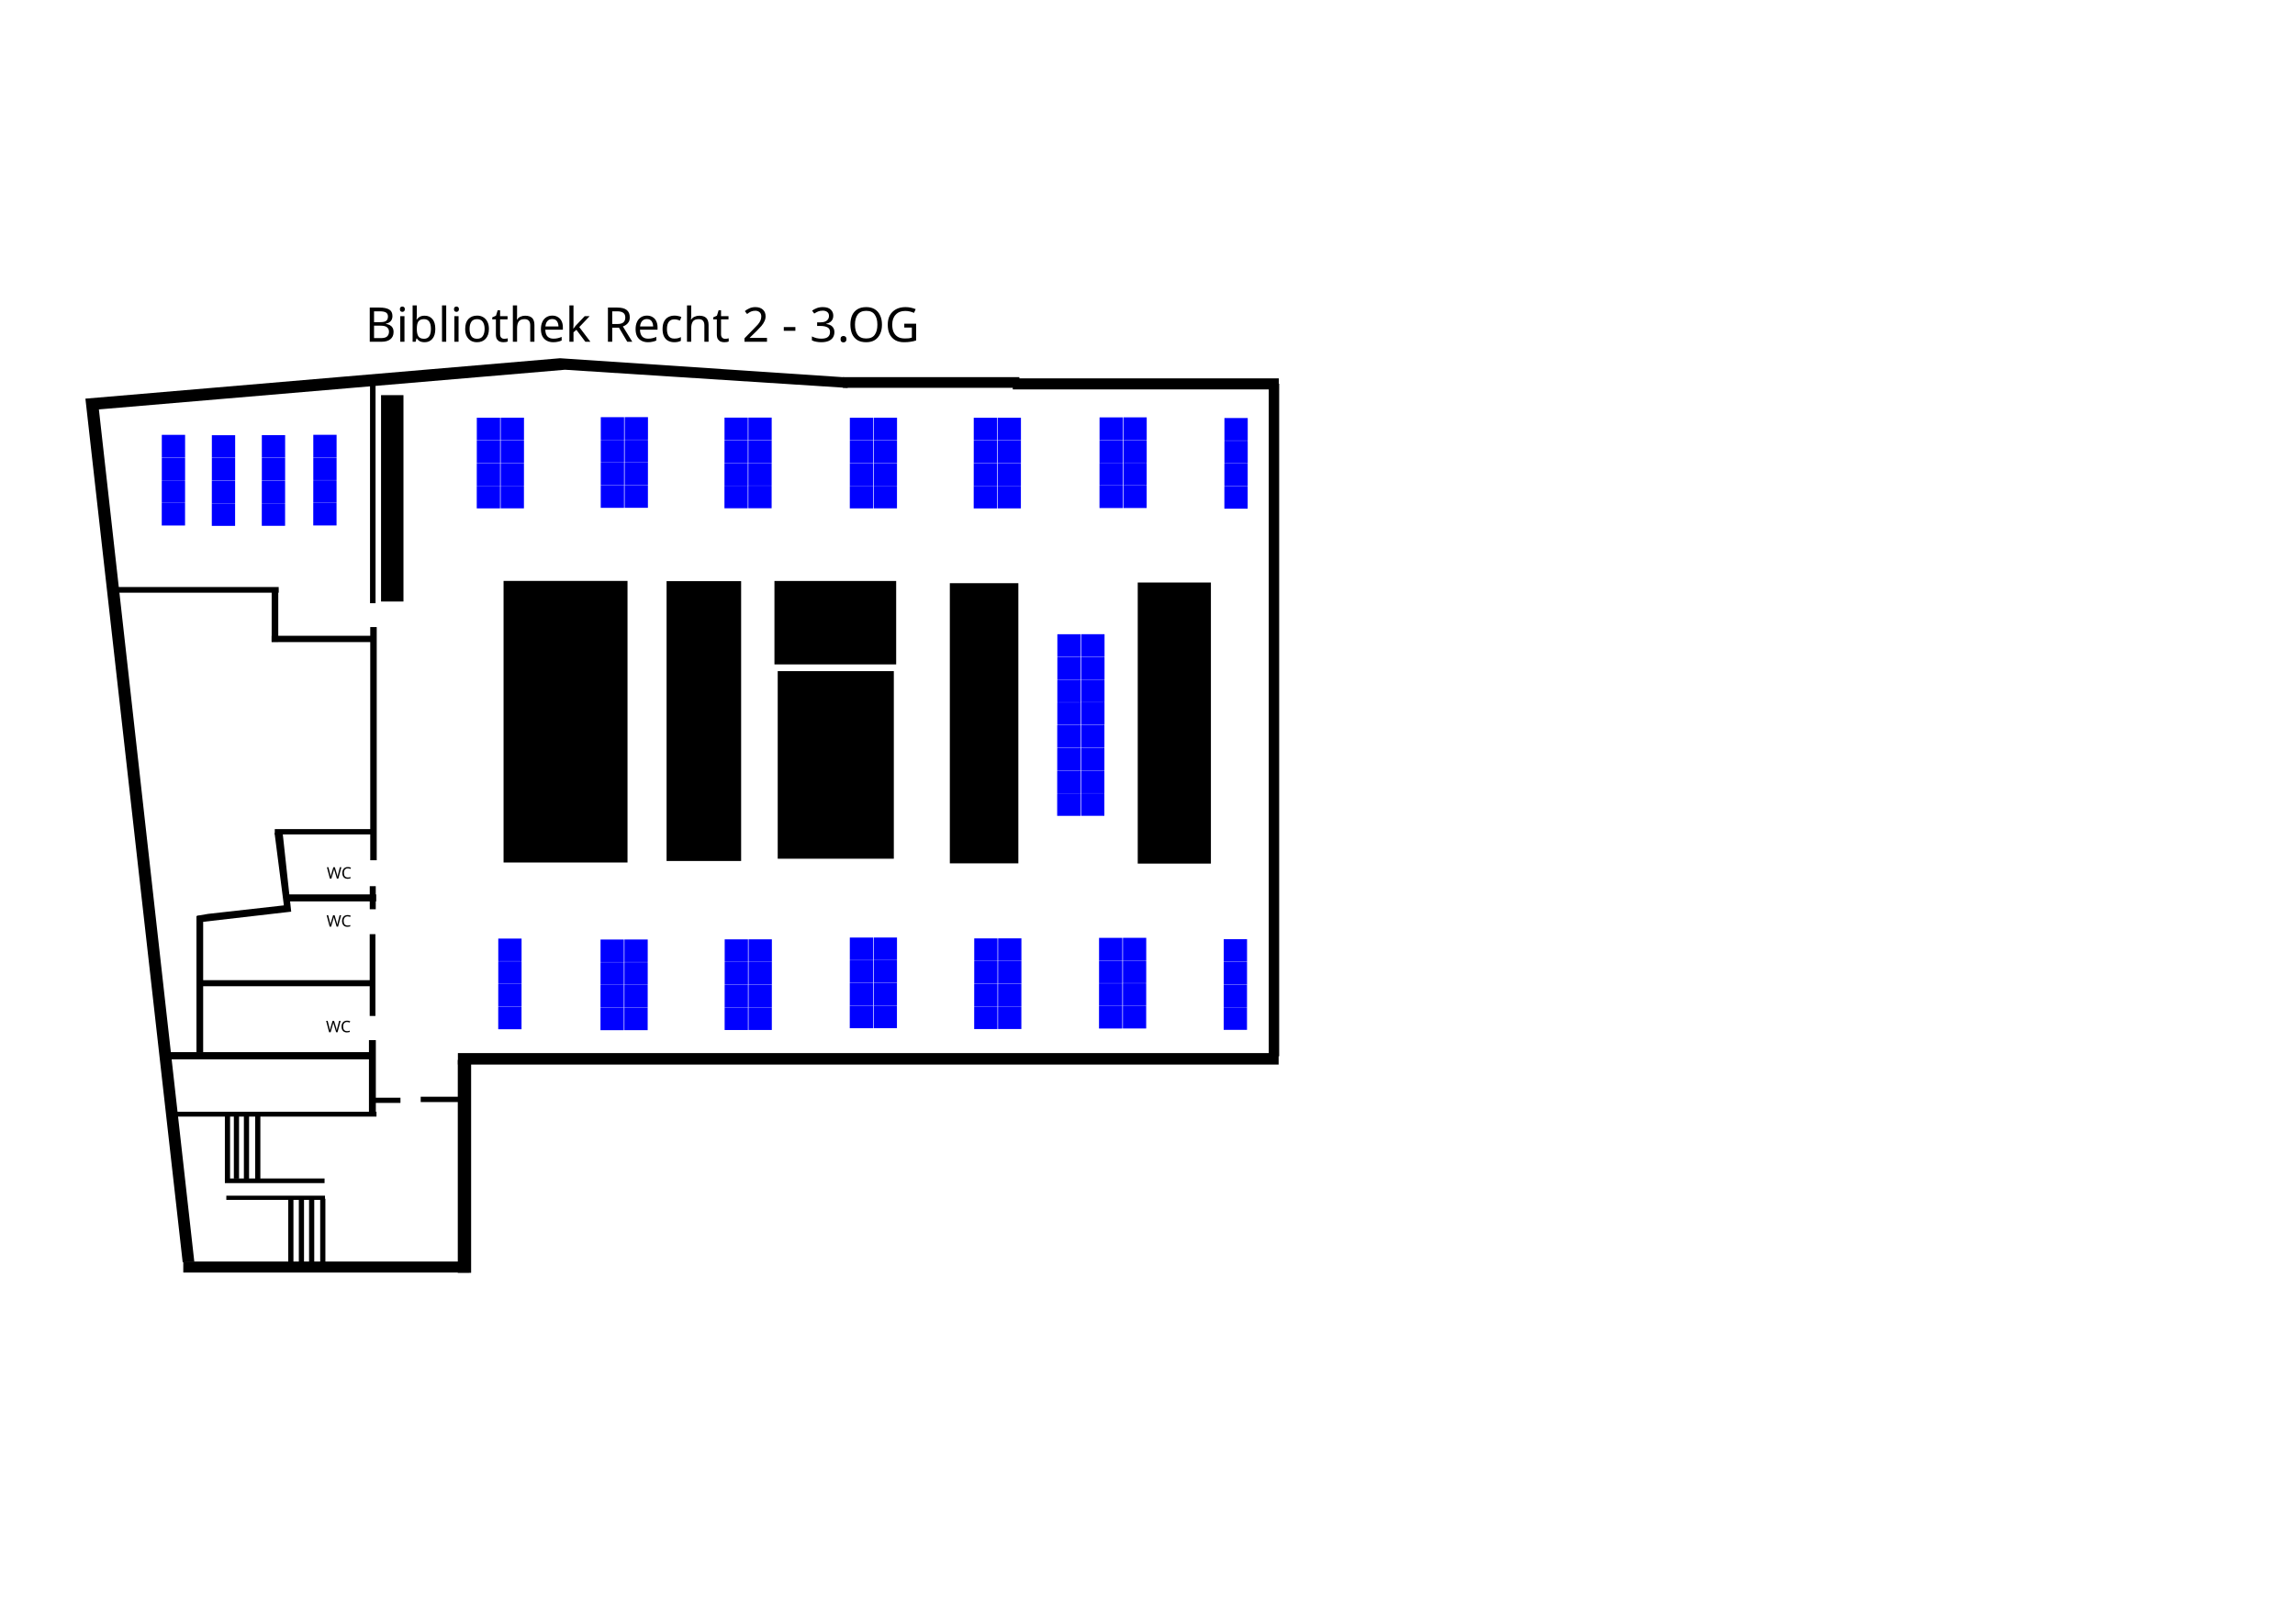
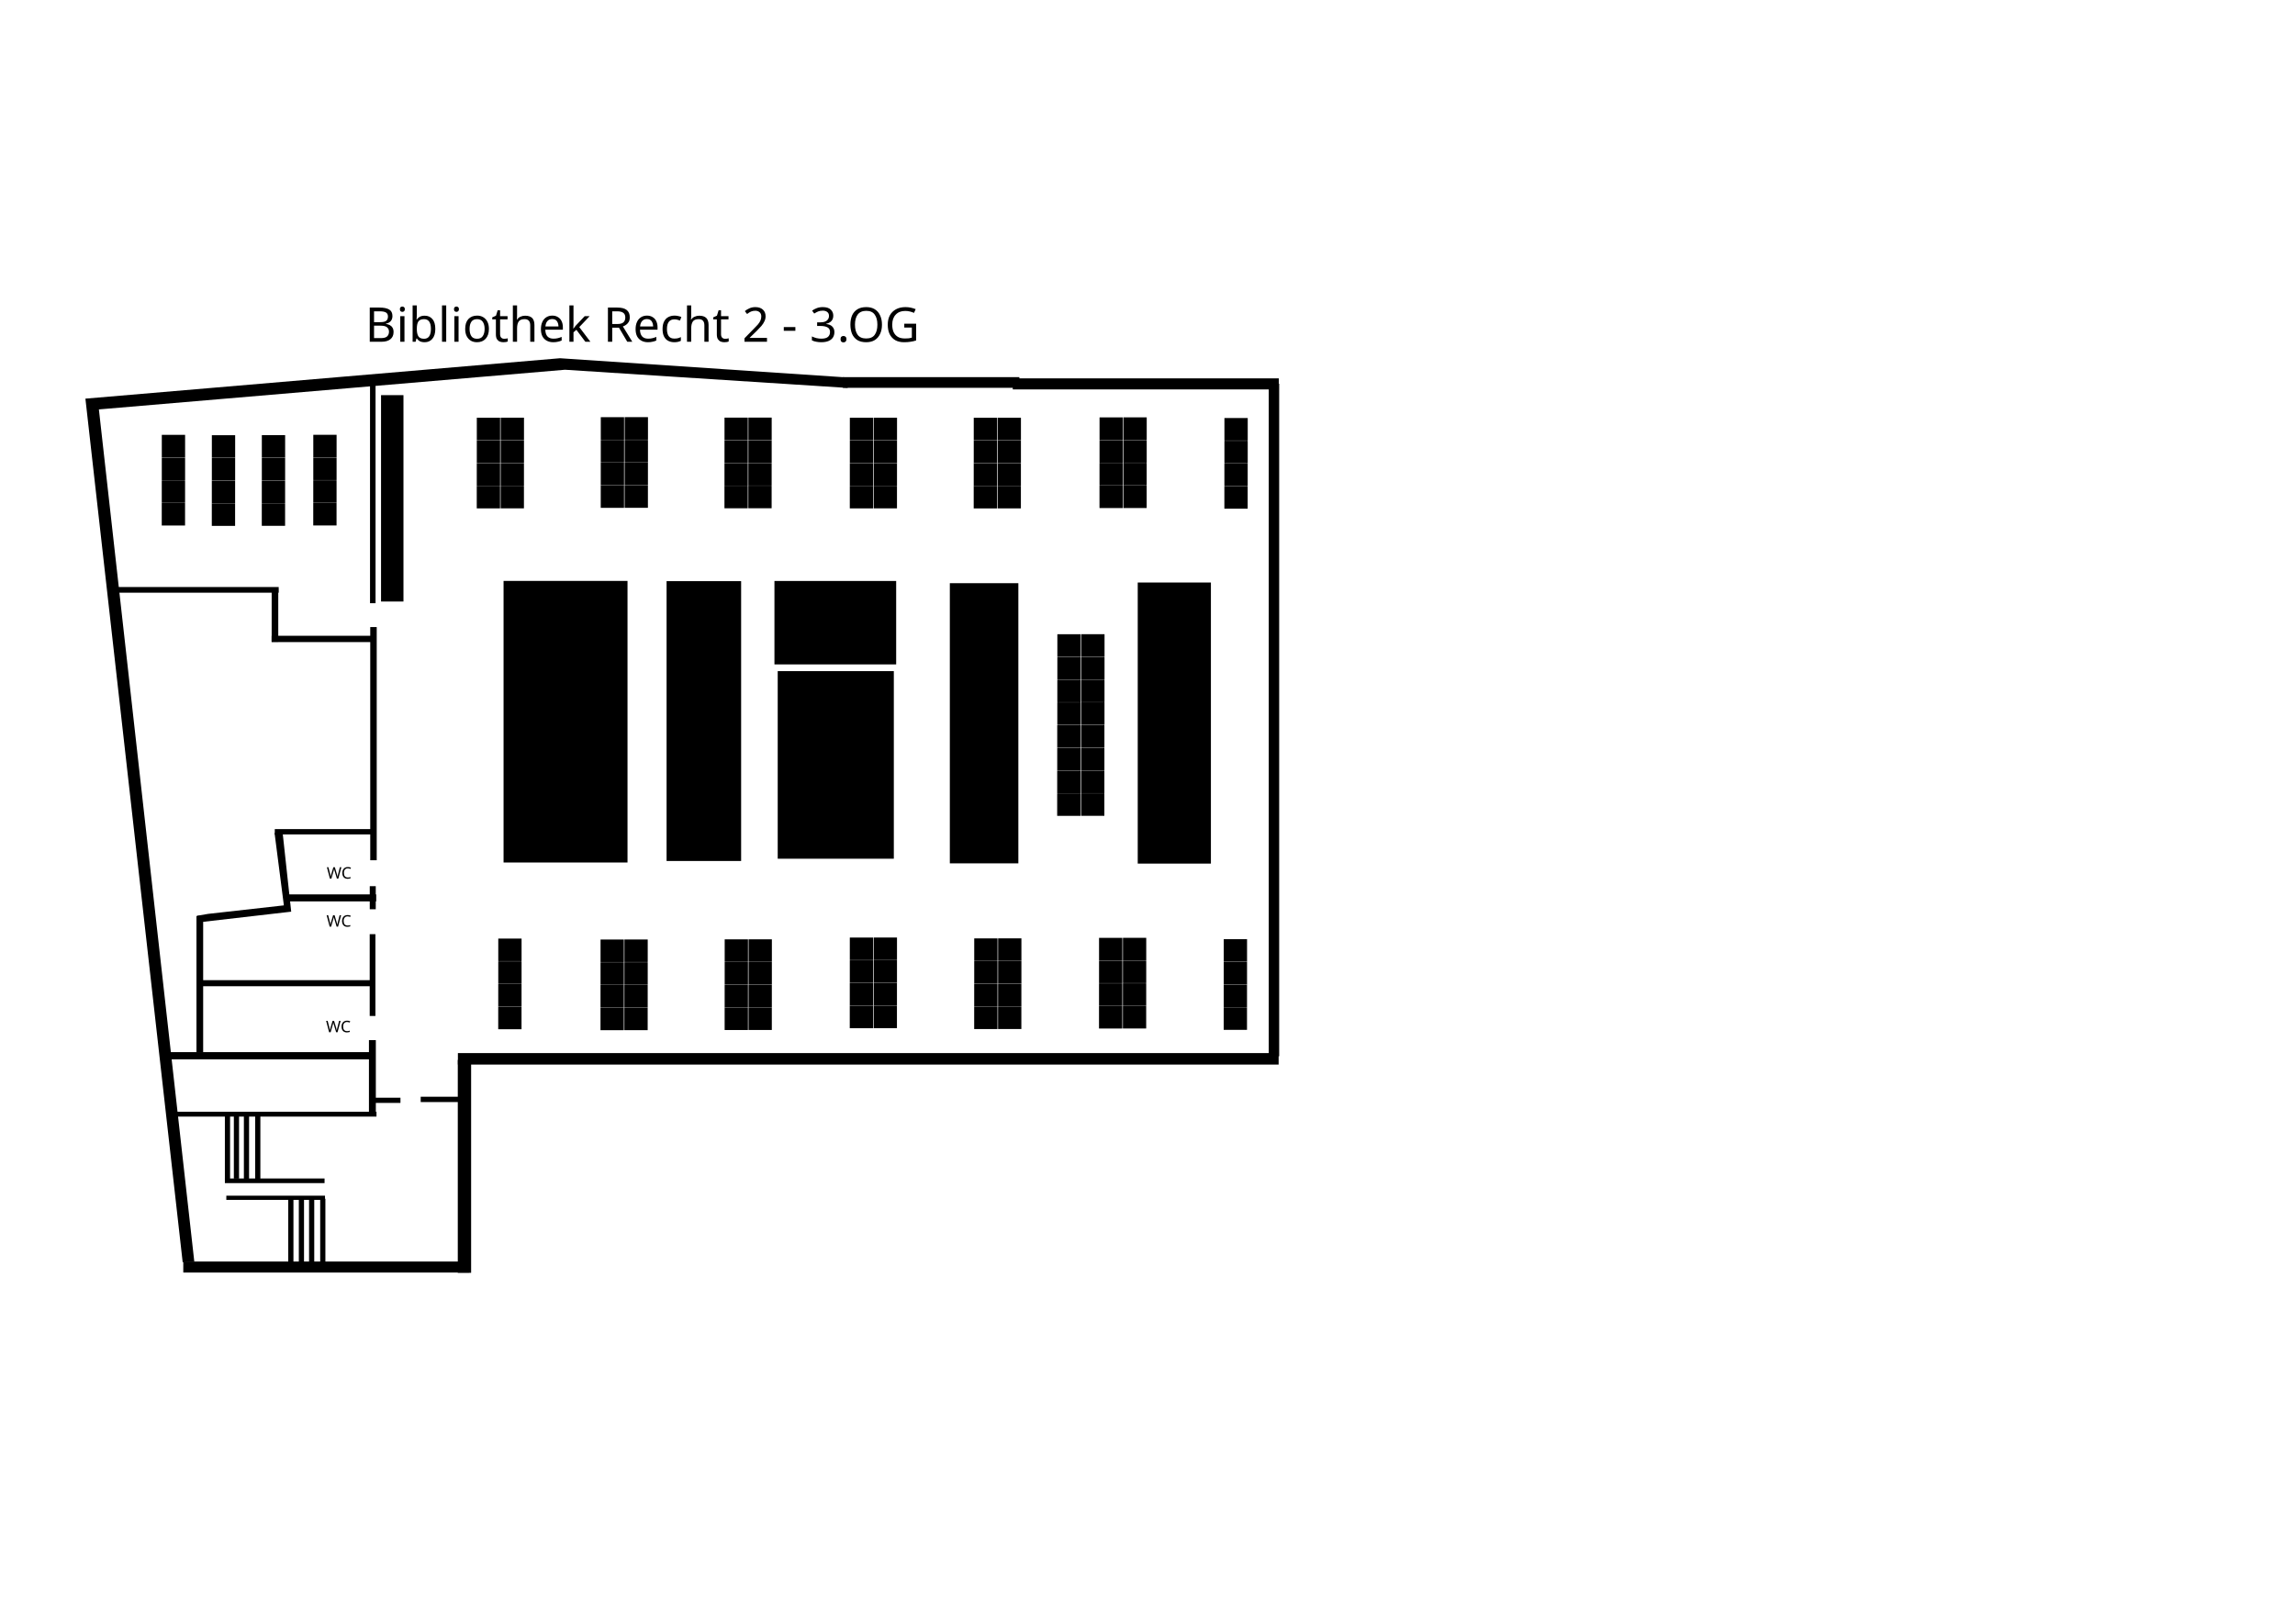
<svg xmlns="http://www.w3.org/2000/svg" height="271.68" id="svg1" version="1.1" viewBox="0 0 384 271.68" width="384">
  <defs id="defs1" />
  <g id="g1">
    <rect class="wall" height="1.92" id="rect1" style="fill:#000000;stroke-width:1.001" width="137.326" x="76.616" y="176.197" />
    <rect class="wall" height="35.621" id="rect2" style="fill:#000000" width="2.23" x="76.598" y="177.338" />
    <rect class="wall" height="1.842" id="rect3" style="fill:#000000" width="47.817" x="30.668" y="211.074" />
    <rect class="wall" height="0.703" id="rect4" style="fill:#000000" width="16.509" x="37.869" y="200.055" />
    <rect class="wall" height="0.776" id="rect5" style="fill:#000000" width="16.677" x="37.627" y="197.175" />
    <rect class="wall" height="10.657" id="rect6" style="fill:#000000" width="0.868" x="48.231" y="200.591" />
    <rect class="wall" height="10.657" id="rect6-3" style="fill:#000000" width="0.868" x="50" y="200.706" />
    <rect class="wall" height="10.657" id="rect6-18" style="fill:#000000" width="0.868" x="37.627" y="186.664" />
    <rect class="wall" height="10.657" id="rect6-2" style="fill:#000000" width="0.868" x="39.128" y="186.552" />
    <rect class="wall" height="10.657" id="rect6-22" style="fill:#000000" width="0.868" x="40.806" y="186.632" />
    <rect class="wall" height="10.657" id="rect6-6" style="fill:#000000" width="0.868" x="42.696" y="186.696" />
    <rect class="wall" height="10.657" id="rect6-1" style="fill:#000000" width="0.868" x="51.712" y="200.535" />
    <rect class="wall" height="10.657" id="rect6-36" style="fill:#000000" width="0.868" x="53.576" y="200.564" />
    <rect class="wall" height="0.813" id="rect7" style="fill:#000000" width="34.05" x="28.944" y="186.01" />
    <rect class="wall" height="12.447" id="rect8" style="fill:#000000" width="1.154" x="61.731" y="174.027" />
    <rect class="wall" height="0.87" id="rect9" style="fill:#000000" width="4.216" x="62.789" y="183.663" />
    <rect class="wall" height="0.89" id="rect10" style="fill:#000000" width="6.697" x="70.391" y="183.5" />
    <rect class="wall" height="1.204" id="rect11" style="fill:#000000" width="33.699" x="28.056" y="176.036" />
    <rect class="wall" height="1.014" id="rect12" style="fill:#000000" width="28.937" x="33.651" y="163.997" />
    <rect class="wall" height="13.687" id="rect13" style="fill:#000000" width="0.955" x="61.859" y="156.299" />
    <rect class="wall" height="22.871" id="rect14" style="fill:#000000" width="1.12" x="32.873" y="153.256" />
    <rect class="wall" height="1.173" id="rect15" style="fill:#000000" width="14.848" x="48.089" y="149.644" />
    <rect class="wall" height="3.861" id="rect16" style="fill:#000000" width="1.004" x="61.868" y="148.27" />
    <rect class="wall" height="0.891" id="rect17" style="fill:#000000" width="16.855" x="45.977" y="138.72" />
    <rect class="wall" height="39.012" id="rect18" style="fill:#000000" width="1.083" x="61.95" y="104.918" />
    <rect class="wall" height="1.054" id="rect19" style="fill:#000000" width="16.887" x="45.446" y="106.376" />
    <rect class="wall" height="0.947" id="rect20" style="fill:#000000" width="27.193" x="19.438" y="98.219" />
    <rect class="wall" height="8.795" id="rect21" style="fill:#000000" width="1.103" x="45.456" y="98.588" />
    <rect class="wall" height="36.541" id="rect22" style="fill:#000000" width="0.924" x="61.912" y="64.383" />
    <rect class="wall" height="112.54" id="rect23" style="fill:#000000" width="1.744" x="212.288" y="64.196" />
    <rect class="wall" height="1.849" id="rect24" style="fill:#000000" width="44.509" x="169.46" y="63.306" />
    <rect class="wall" height="1.787" id="rect25" style="fill:#000000" width="29.542" x="141.022" y="63.1" />
    <path class="wall" d="m 14.291,66.699 79.406,-6.762 47.577,3.186 0.565,1.783 -47.306,-3.042 -77.986,6.636 15.968,142.632 -1.951,0.048 z" id="path25" style="fill:#000000" />
    <path class="wall" d="m 32.984,153.218 1.833,-0.313 12.68,-1.423 -1.559,-12.117 1.373,0.159 1.413,13.011 -15.29,1.764 z" id="path26" style="fill:#000000" />
    <rect class="wall" height="34.53" id="rect26" style="fill:#000000" width="3.752" x="63.756" y="66.113" />
    <rect class="wall" height="47.113" id="rect27" style="fill:#000000" width="20.739" x="84.256" y="97.196" />
    <rect class="wall" height="46.821" id="rect28" style="fill:#000000" width="12.473" x="111.532" y="97.235" />
    <rect class="wall" height="13.959" id="rect29" style="fill:#000000" width="20.366" x="129.581" y="97.205" />
    <rect class="wall" height="46.874" id="rect30" style="fill:#000000" width="11.465" x="158.926" y="97.576" />
    <rect class="wall" height="47.026" id="rect31" style="fill:#000000" width="12.244" x="190.366" y="97.464" />
    <text class="wall" id="text31" style="font-size:2.667px;font-family:sans-serif;-inkscape-font-specification:sans-serif;text-align:center;text-anchor:middle;fill:#000000" x="58.472" xml:space="preserve" y="147.001">
      <tspan id="tspan31" x="58.472" y="147.001">WC</tspan>
    </text>
    <text class="wall" id="text31-1" style="font-size:2.667px;font-family:sans-serif;-inkscape-font-specification:sans-serif;text-align:center;text-anchor:middle;fill:#000000" x="58.43" xml:space="preserve" y="155.038">
      <tspan id="tspan31-9" x="58.43" y="155.038">WC</tspan>
    </text>
    <text class="wall" id="text31-5" style="font-size:2.667px;font-family:sans-serif;-inkscape-font-specification:sans-serif;text-align:center;text-anchor:middle;fill:#000000" x="58.341" xml:space="preserve" y="172.707">
      <tspan id="tspan31-0" x="58.341" y="172.707">WC</tspan>
    </text>
    <rect class="wall" height="31.387" id="rect32" style="fill:#000000;stroke-opacity:1" width="19.427" x="130.128" y="112.289" />
    <text class="wall" id="text32" style="font-size:8px;font-family:sans-serif;-inkscape-font-specification:sans-serif;text-align:center;text-anchor:middle;fill:#000000;" x="112.684" xml:space="preserve" y="57.181">
      <tspan id="tspan32" x="112.684" y="57.181">Bibliothek Recht 2 - 3.OG</tspan>
    </text>
-     <rect class="rect_chair" height="3.771" id="S1" style="fill:#0000ff;fill-opacity:1;stroke:none;stroke-width:1.026;stroke-opacity:1" width="3.898" x="27.073" y="72.756" />
-     <rect class="rect_chair" height="3.771" id="S2" style="fill:#0000ff;fill-opacity:1;stroke:none;stroke-width:1.026;stroke-opacity:1" width="3.898" x="27.072" y="76.562" />
-     <rect class="rect_chair" height="3.771" id="S3" style="fill:#0000ff;fill-opacity:1;stroke:none;stroke-width:1.026;stroke-opacity:1" width="3.898" x="27.068" y="80.363" />
-     <rect class="rect_chair" height="3.771" id="S4" style="fill:#0000ff;fill-opacity:1;stroke:none;stroke-width:1.026;stroke-opacity:1" width="3.898" x="27.065" y="84.155" />
-     <rect class="rect_chair" height="3.771" id="S5" style="fill:#0000ff;fill-opacity:1;stroke:none;stroke-width:1.026;stroke-opacity:1" width="3.898" x="35.448" y="72.817" />
-     <rect class="rect_chair" height="3.771" id="S6" style="fill:#0000ff;fill-opacity:1;stroke:none;stroke-width:1.026;stroke-opacity:1" width="3.898" x="35.447" y="76.623" />
-     <rect class="rect_chair" height="3.771" id="S7" style="fill:#0000ff;fill-opacity:1;stroke:none;stroke-width:1.026;stroke-opacity:1" width="3.898" x="35.442" y="80.424" />
-     <rect class="rect_chair" height="3.771" id="S8" style="fill:#0000ff;fill-opacity:1;stroke:none;stroke-width:1.026;stroke-opacity:1" width="3.898" x="35.439" y="84.216" />
-     <rect class="rect_chair" height="3.771" id="S9" style="fill:#0000ff;fill-opacity:1;stroke:none;stroke-width:1.026;stroke-opacity:1" width="3.898" x="43.811" y="72.807" />
-     <rect class="rect_chair" height="3.771" id="S10" style="fill:#0000ff;fill-opacity:1;stroke:none;stroke-width:1.026;stroke-opacity:1" width="3.898" x="43.81" y="76.613" />
-     <rect class="rect_chair" height="3.771" id="S11" style="fill:#0000ff;fill-opacity:1;stroke:none;stroke-width:1.026;stroke-opacity:1" width="3.898" x="43.806" y="80.414" />
-     <rect class="rect_chair" height="3.771" id="S12" style="fill:#0000ff;fill-opacity:1;stroke:none;stroke-width:1.026;stroke-opacity:1" width="3.898" x="43.803" y="84.206" />
-     <rect class="rect_chair" height="3.771" id="S13" style="fill:#0000ff;fill-opacity:1;stroke:none;stroke-width:1.026;stroke-opacity:1" width="3.898" x="52.421" y="72.748" />
-     <rect class="rect_chair" height="3.771" id="S14" style="fill:#0000ff;fill-opacity:1;stroke:none;stroke-width:1.026;stroke-opacity:1" width="3.898" x="52.42" y="76.554" />
-     <rect class="rect_chair" height="3.771" id="S15" style="fill:#0000ff;fill-opacity:1;stroke:none;stroke-width:1.026;stroke-opacity:1" width="3.898" x="52.416" y="80.355" />
-     <rect class="rect_chair" height="3.771" id="S16" style="fill:#0000ff;fill-opacity:1;stroke:none;stroke-width:1.026;stroke-opacity:1" width="3.898" x="52.413" y="84.147" />
-     <rect class="rect_chair" height="3.771" id="S17" style="fill:#0000ff;fill-opacity:1;stroke:none;stroke-width:1.026;stroke-opacity:1" width="3.898" x="79.78" y="69.89" />
-     <rect class="rect_chair" height="3.771" id="S18" style="fill:#0000ff;fill-opacity:1;stroke:none;stroke-width:1.026;stroke-opacity:1" width="3.898" x="79.779" y="73.696" />
-     <rect class="rect_chair" height="3.771" id="S19" style="fill:#0000ff;fill-opacity:1;stroke:none;stroke-width:1.026;stroke-opacity:1" width="3.898" x="79.774" y="77.497" />
-     <rect class="rect_chair" height="3.771" id="S20" style="fill:#0000ff;fill-opacity:1;stroke:none;stroke-width:1.026;stroke-opacity:1" width="3.898" x="79.771" y="81.289" />
-     <rect class="rect_chair" height="3.771" id="S21" style="fill:#0000ff;fill-opacity:1;stroke:none;stroke-width:1.026;stroke-opacity:1" width="3.898" x="83.776" y="69.884" />
-     <rect class="rect_chair" height="3.771" id="S22" style="fill:#0000ff;fill-opacity:1;stroke:none;stroke-width:1.026;stroke-opacity:1" width="3.898" x="83.775" y="73.69" />
-     <rect class="rect_chair" height="3.771" id="S23" style="fill:#0000ff;fill-opacity:1;stroke:none;stroke-width:1.026;stroke-opacity:1" width="3.898" x="83.77" y="77.491" />
-     <rect class="rect_chair" height="3.771" id="S24" style="fill:#0000ff;fill-opacity:1;stroke:none;stroke-width:1.026;stroke-opacity:1" width="3.898" x="83.767" y="81.283" />
-     <rect class="rect_chair" height="3.771" id="S25" style="fill:#0000ff;fill-opacity:1;stroke:none;stroke-width:1.026;stroke-opacity:1" width="3.898" x="100.524" y="69.8" />
-     <rect class="rect_chair" height="3.771" id="S26" style="fill:#0000ff;fill-opacity:1;stroke:none;stroke-width:1.026;stroke-opacity:1" width="3.898" x="100.523" y="73.605" />
-     <rect class="rect_chair" height="3.771" id="S27" style="fill:#0000ff;fill-opacity:1;stroke:none;stroke-width:1.026;stroke-opacity:1" width="3.898" x="100.519" y="77.406" />
-     <rect class="rect_chair" height="3.771" id="S28" style="fill:#0000ff;fill-opacity:1;stroke:none;stroke-width:1.026;stroke-opacity:1" width="3.898" x="100.516" y="81.199" />
-     <rect class="rect_chair" height="3.771" id="S29" style="fill:#0000ff;fill-opacity:1;stroke:none;stroke-width:1.026;stroke-opacity:1" width="3.898" x="104.52" y="69.794" />
-     <rect class="rect_chair" height="3.771" id="S30" style="fill:#0000ff;fill-opacity:1;stroke:none;stroke-width:1.026;stroke-opacity:1" width="3.898" x="104.519" y="73.6" />
-     <rect class="rect_chair" height="3.771" id="S31" style="fill:#0000ff;fill-opacity:1;stroke:none;stroke-width:1.026;stroke-opacity:1" width="3.898" x="104.514" y="77.401" />
-     <rect class="rect_chair" height="3.771" id="S32" style="fill:#0000ff;fill-opacity:1;stroke:none;stroke-width:1.026;stroke-opacity:1" width="3.898" x="104.511" y="81.193" />
-     <rect class="rect_chair" height="3.771" id="S33" style="fill:#0000ff;fill-opacity:1;stroke:none;stroke-width:1.026;stroke-opacity:1" width="3.898" x="121.225" y="69.874" />
-     <rect class="rect_chair" height="3.771" id="S34" style="fill:#0000ff;fill-opacity:1;stroke:none;stroke-width:1.026;stroke-opacity:1" width="3.898" x="121.224" y="73.679" />
-     <rect class="rect_chair" height="3.771" id="S35" style="fill:#0000ff;fill-opacity:1;stroke:none;stroke-width:1.026;stroke-opacity:1" width="3.898" x="121.22" y="77.48" />
-     <rect class="rect_chair" height="3.771" id="S36" style="fill:#0000ff;fill-opacity:1;stroke:none;stroke-width:1.026;stroke-opacity:1" width="3.898" x="121.217" y="81.272" />
-     <rect class="rect_chair" height="3.771" id="S37" style="fill:#0000ff;fill-opacity:1;stroke:none;stroke-width:1.026;stroke-opacity:1" width="3.898" x="125.221" y="69.868" />
-     <rect class="rect_chair" height="3.771" id="S38" style="fill:#0000ff;fill-opacity:1;stroke:none;stroke-width:1.026;stroke-opacity:1" width="3.898" x="125.22" y="73.674" />
-     <rect class="rect_chair" height="3.771" id="S39" style="fill:#0000ff;fill-opacity:1;stroke:none;stroke-width:1.026;stroke-opacity:1" width="3.898" x="125.215" y="77.475" />
-     <rect class="rect_chair" height="3.771" id="S40" style="fill:#0000ff;fill-opacity:1;stroke:none;stroke-width:1.026;stroke-opacity:1" width="3.898" x="125.212" y="81.267" />
-     <rect class="rect_chair" height="3.771" id="S41" style="fill:#0000ff;fill-opacity:1;stroke:none;stroke-width:1.026;stroke-opacity:1" width="3.898" x="142.197" y="69.891" />
-     <rect class="rect_chair" height="3.771" id="S42" style="fill:#0000ff;fill-opacity:1;stroke:none;stroke-width:1.026;stroke-opacity:1" width="3.898" x="142.196" y="73.697" />
-     <rect class="rect_chair" height="3.771" id="S43" style="fill:#0000ff;fill-opacity:1;stroke:none;stroke-width:1.026;stroke-opacity:1" width="3.898" x="142.192" y="77.498" />
-     <rect class="rect_chair" height="3.771" id="S44" style="fill:#0000ff;fill-opacity:1;stroke:none;stroke-width:1.026;stroke-opacity:1" width="3.898" x="142.189" y="81.29" />
-     <rect class="rect_chair" height="3.771" id="S45" style="fill:#0000ff;fill-opacity:1;stroke:none;stroke-width:1.026;stroke-opacity:1" width="3.898" x="146.193" y="69.886" />
-     <rect class="rect_chair" height="3.771" id="S46" style="fill:#0000ff;fill-opacity:1;stroke:none;stroke-width:1.026;stroke-opacity:1" width="3.898" x="146.192" y="73.692" />
-     <rect class="rect_chair" height="3.771" id="S47" style="fill:#0000ff;fill-opacity:1;stroke:none;stroke-width:1.026;stroke-opacity:1" width="3.898" x="146.188" y="77.493" />
-     <rect class="rect_chair" height="3.771" id="S48" style="fill:#0000ff;fill-opacity:1;stroke:none;stroke-width:1.026;stroke-opacity:1" width="3.898" x="146.185" y="81.285" />
-     <rect class="rect_chair" height="3.771" id="S49" style="fill:#0000ff;fill-opacity:1;stroke:none;stroke-width:1.026;stroke-opacity:1" width="3.898" x="162.929" y="69.896" />
-     <rect class="rect_chair" height="3.771" id="S50" style="fill:#0000ff;fill-opacity:1;stroke:none;stroke-width:1.026;stroke-opacity:1" width="3.898" x="162.928" y="73.702" />
-     <rect class="rect_chair" height="3.771" id="S51" style="fill:#0000ff;fill-opacity:1;stroke:none;stroke-width:1.026;stroke-opacity:1" width="3.898" x="162.924" y="77.503" />
-     <rect class="rect_chair" height="3.771" id="S52" style="fill:#0000ff;fill-opacity:1;stroke:none;stroke-width:1.026;stroke-opacity:1" width="3.898" x="162.921" y="81.295" />
-     <rect class="rect_chair" height="3.771" id="S53" style="fill:#0000ff;fill-opacity:1;stroke:none;stroke-width:1.026;stroke-opacity:1" width="3.898" x="166.925" y="69.89" />
-     <rect class="rect_chair" height="3.771" id="S54" style="fill:#0000ff;fill-opacity:1;stroke:none;stroke-width:1.026;stroke-opacity:1" width="3.898" x="166.924" y="73.696" />
-     <rect class="rect_chair" height="3.771" id="S55" style="fill:#0000ff;fill-opacity:1;stroke:none;stroke-width:1.026;stroke-opacity:1" width="3.898" x="166.92" y="77.497" />
-     <rect class="rect_chair" height="3.771" id="S56" style="fill:#0000ff;fill-opacity:1;stroke:none;stroke-width:1.026;stroke-opacity:1" width="3.898" x="166.917" y="81.289" />
-     <rect class="rect_chair" height="3.771" id="S57" style="fill:#0000ff;fill-opacity:1;stroke:none;stroke-width:1.026;stroke-opacity:1" width="3.898" x="183.976" y="69.835" />
-     <rect class="rect_chair" height="3.771" id="S58" style="fill:#0000ff;fill-opacity:1;stroke:none;stroke-width:1.026;stroke-opacity:1" width="3.898" x="183.975" y="73.641" />
-     <rect class="rect_chair" height="3.771" id="S59" style="fill:#0000ff;fill-opacity:1;stroke:none;stroke-width:1.026;stroke-opacity:1" width="3.898" x="183.97" y="77.442" />
-     <rect class="rect_chair" height="3.771" id="S60" style="fill:#0000ff;fill-opacity:1;stroke:none;stroke-width:1.026;stroke-opacity:1" width="3.898" x="183.967" y="81.234" />
-     <rect class="rect_chair" height="3.771" id="S61" style="fill:#0000ff;fill-opacity:1;stroke:none;stroke-width:1.026;stroke-opacity:1" width="3.898" x="187.972" y="69.83" />
-     <rect class="rect_chair" height="3.771" id="S62" style="fill:#0000ff;fill-opacity:1;stroke:none;stroke-width:1.026;stroke-opacity:1" width="3.898" x="187.97" y="73.636" />
-     <rect class="rect_chair" height="3.771" id="S63" style="fill:#0000ff;fill-opacity:1;stroke:none;stroke-width:1.026;stroke-opacity:1" width="3.898" x="187.966" y="77.436" />
-     <rect class="rect_chair" height="3.771" id="S64" style="fill:#0000ff;fill-opacity:1;stroke:none;stroke-width:1.026;stroke-opacity:1" width="3.898" x="187.963" y="81.229" />
-     <rect class="rect_chair" height="3.771" id="S65" style="fill:#0000ff;fill-opacity:1;stroke:none;stroke-width:1.026;stroke-opacity:1" width="3.898" x="204.872" y="69.942" />
-     <rect class="rect_chair" height="3.771" id="S66" style="fill:#0000ff;fill-opacity:1;stroke:none;stroke-width:1.026;stroke-opacity:1" width="3.898" x="204.871" y="73.748" />
-     <rect class="rect_chair" height="3.771" id="S67" style="fill:#0000ff;fill-opacity:1;stroke:none;stroke-width:1.026;stroke-opacity:1" width="3.898" x="204.866" y="77.548" />
-     <rect class="rect_chair" height="3.771" id="S68" style="fill:#0000ff;fill-opacity:1;stroke:none;stroke-width:1.026;stroke-opacity:1" width="3.898" x="204.863" y="81.341" />
-     <rect class="rect_chair" height="3.771" id="S69" style="fill:#0000ff;fill-opacity:1;stroke:none;stroke-width:1.026;stroke-opacity:1" width="3.898" x="83.372" y="157.037" />
-     <rect class="rect_chair" height="3.771" id="S70" style="fill:#0000ff;fill-opacity:1;stroke:none;stroke-width:1.026;stroke-opacity:1" width="3.898" x="83.371" y="160.843" />
-     <rect class="rect_chair" height="3.771" id="S71" style="fill:#0000ff;fill-opacity:1;stroke:none;stroke-width:1.026;stroke-opacity:1" width="3.898" x="83.367" y="164.644" />
-     <rect class="rect_chair" height="3.771" id="S72" style="fill:#0000ff;fill-opacity:1;stroke:none;stroke-width:1.026;stroke-opacity:1" width="3.898" x="83.364" y="168.436" />
-     <rect class="rect_chair" height="3.771" id="S73" style="fill:#0000ff;fill-opacity:1;stroke:none;stroke-width:1.026;stroke-opacity:1" width="3.898" x="100.483" y="157.195" />
-     <rect class="rect_chair" height="3.771" id="S74" style="fill:#0000ff;fill-opacity:1;stroke:none;stroke-width:1.026;stroke-opacity:1" width="3.898" x="100.482" y="161.001" />
-     <rect class="rect_chair" height="3.771" id="S75" style="fill:#0000ff;fill-opacity:1;stroke:none;stroke-width:1.026;stroke-opacity:1" width="3.898" x="100.478" y="164.802" />
-     <rect class="rect_chair" height="3.771" id="S76" style="fill:#0000ff;fill-opacity:1;stroke:none;stroke-width:1.026;stroke-opacity:1" width="3.898" x="100.475" y="168.594" />
-     <rect class="rect_chair" height="3.771" id="S77" style="fill:#0000ff;fill-opacity:1;stroke:none;stroke-width:1.026;stroke-opacity:1" width="3.898" x="104.479" y="157.19" />
-     <rect class="rect_chair" height="3.771" id="S78" style="fill:#0000ff;fill-opacity:1;stroke:none;stroke-width:1.026;stroke-opacity:1" width="3.898" x="104.478" y="160.995" />
-     <rect class="rect_chair" height="3.771" id="S79" style="fill:#0000ff;fill-opacity:1;stroke:none;stroke-width:1.026;stroke-opacity:1" width="3.898" x="104.474" y="164.796" />
-     <rect class="rect_chair" height="3.771" id="S80" style="fill:#0000ff;fill-opacity:1;stroke:none;stroke-width:1.026;stroke-opacity:1" width="3.898" x="104.471" y="168.589" />
-     <rect class="rect_chair" height="3.771" id="S81" style="fill:#0000ff;fill-opacity:1;stroke:none;stroke-width:1.026;stroke-opacity:1" width="3.898" x="121.256" y="157.166" />
-     <rect class="rect_chair" height="3.771" id="S82" style="fill:#0000ff;fill-opacity:1;stroke:none;stroke-width:1.026;stroke-opacity:1" width="3.898" x="121.255" y="160.972" />
-     <rect class="rect_chair" height="3.771" id="S83" style="fill:#0000ff;fill-opacity:1;stroke:none;stroke-width:1.026;stroke-opacity:1" width="3.898" x="121.25" y="164.773" />
-     <rect class="rect_chair" height="3.771" id="S84" style="fill:#0000ff;fill-opacity:1;stroke:none;stroke-width:1.026;stroke-opacity:1" width="3.898" x="121.248" y="168.565" />
-     <rect class="rect_chair" height="3.771" id="S85" style="fill:#0000ff;fill-opacity:1;stroke:none;stroke-width:1.026;stroke-opacity:1" width="3.898" x="125.252" y="157.161" />
-     <rect class="rect_chair" height="3.771" id="S86" style="fill:#0000ff;fill-opacity:1;stroke:none;stroke-width:1.026;stroke-opacity:1" width="3.898" x="125.251" y="160.966" />
-     <rect class="rect_chair" height="3.771" id="S87" style="fill:#0000ff;fill-opacity:1;stroke:none;stroke-width:1.026;stroke-opacity:1" width="3.898" x="125.246" y="164.767" />
-     <rect class="rect_chair" height="3.771" id="S88" style="fill:#0000ff;fill-opacity:1;stroke:none;stroke-width:1.026;stroke-opacity:1" width="3.898" x="125.243" y="168.559" />
-     <rect class="rect_chair" height="3.771" id="S89" style="fill:#0000ff;fill-opacity:1;stroke:none;stroke-width:1.026;stroke-opacity:1" width="3.898" x="142.191" y="156.866" />
-     <rect class="rect_chair" height="3.771" id="S90" style="fill:#0000ff;fill-opacity:1;stroke:none;stroke-width:1.026;stroke-opacity:1" width="3.898" x="142.19" y="160.672" />
-     <rect class="rect_chair" height="3.771" id="S91" style="fill:#0000ff;fill-opacity:1;stroke:none;stroke-width:1.026;stroke-opacity:1" width="3.898" x="142.185" y="164.473" />
-     <rect class="rect_chair" height="3.771" id="S92" style="fill:#0000ff;fill-opacity:1;stroke:none;stroke-width:1.026;stroke-opacity:1" width="3.898" x="142.182" y="168.265" />
-     <rect class="rect_chair" height="3.771" id="S93" style="fill:#0000ff;fill-opacity:1;stroke:none;stroke-width:1.026;stroke-opacity:1" width="3.898" x="146.187" y="156.861" />
-     <rect class="rect_chair" height="3.771" id="S94" style="fill:#0000ff;fill-opacity:1;stroke:none;stroke-width:1.026;stroke-opacity:1" width="3.898" x="146.186" y="160.666" />
-     <rect class="rect_chair" height="3.771" id="S95" style="fill:#0000ff;fill-opacity:1;stroke:none;stroke-width:1.026;stroke-opacity:1" width="3.898" x="146.181" y="164.467" />
-     <rect class="rect_chair" height="3.771" id="S96" style="fill:#0000ff;fill-opacity:1;stroke:none;stroke-width:1.026;stroke-opacity:1" width="3.898" x="146.178" y="168.259" />
-     <rect class="rect_chair" height="3.771" id="S97" style="fill:#0000ff;fill-opacity:1;stroke:none;stroke-width:1.026;stroke-opacity:1" width="3.898" x="163.009" y="157.006" />
-     <rect class="rect_chair" height="3.771" id="S98" style="fill:#0000ff;fill-opacity:1;stroke:none;stroke-width:1.026;stroke-opacity:1" width="3.898" x="163.008" y="160.811" />
-     <rect class="rect_chair" height="3.771" id="S99" style="fill:#0000ff;fill-opacity:1;stroke:none;stroke-width:1.026;stroke-opacity:1" width="3.898" x="163.004" y="164.612" />
-     <rect class="rect_chair" height="3.771" id="S100" style="fill:#0000ff;fill-opacity:1;stroke:none;stroke-width:1.026;stroke-opacity:1" width="3.898" x="163.001" y="168.405" />
-     <rect class="rect_chair" height="3.771" id="S101" style="fill:#0000ff;fill-opacity:1;stroke:none;stroke-width:1.026;stroke-opacity:1" width="3.898" x="167.005" y="157" />
-     <rect class="rect_chair" height="3.771" id="S102" style="fill:#0000ff;fill-opacity:1;stroke:none;stroke-width:1.026;stroke-opacity:1" width="3.898" x="167.004" y="160.806" />
-     <rect class="rect_chair" height="3.771" id="S103" style="fill:#0000ff;fill-opacity:1;stroke:none;stroke-width:1.026;stroke-opacity:1" width="3.898" x="166.999" y="164.607" />
-     <rect class="rect_chair" height="3.771" id="S104" style="fill:#0000ff;fill-opacity:1;stroke:none;stroke-width:1.026;stroke-opacity:1" width="3.898" x="166.996" y="168.399" />
-     <rect class="rect_chair" height="3.771" id="S105" style="fill:#0000ff;fill-opacity:1;stroke:none;stroke-width:1.026;stroke-opacity:1" width="3.898" x="183.894" y="156.917" />
-     <rect class="rect_chair" height="3.771" id="S106" style="fill:#0000ff;fill-opacity:1;stroke:none;stroke-width:1.026;stroke-opacity:1" width="3.898" x="183.893" y="160.723" />
-     <rect class="rect_chair" height="3.771" id="S107" style="fill:#0000ff;fill-opacity:1;stroke:none;stroke-width:1.026;stroke-opacity:1" width="3.898" x="183.889" y="164.524" />
-     <rect class="rect_chair" height="3.771" id="S108" style="fill:#0000ff;fill-opacity:1;stroke:none;stroke-width:1.026;stroke-opacity:1" width="3.898" x="183.886" y="168.316" />
-     <rect class="rect_chair" height="3.771" id="S109" style="fill:#0000ff;fill-opacity:1;stroke:none;stroke-width:1.026;stroke-opacity:1" width="3.898" x="187.89" y="156.911" />
-     <rect class="rect_chair" height="3.771" id="S110" style="fill:#0000ff;fill-opacity:1;stroke:none;stroke-width:1.026;stroke-opacity:1" width="3.898" x="187.889" y="160.717" />
-     <rect class="rect_chair" height="3.771" id="S111" style="fill:#0000ff;fill-opacity:1;stroke:none;stroke-width:1.026;stroke-opacity:1" width="3.898" x="187.885" y="164.518" />
-     <rect class="rect_chair" height="3.771" id="S112" style="fill:#0000ff;fill-opacity:1;stroke:none;stroke-width:1.026;stroke-opacity:1" width="3.898" x="187.882" y="168.31" />
-     <rect class="rect_chair" height="3.771" id="S113" style="fill:#0000ff;fill-opacity:1;stroke:none;stroke-width:1.026;stroke-opacity:1" width="3.898" x="204.758" y="157.139" />
-     <rect class="rect_chair" height="3.771" id="S114" style="fill:#0000ff;fill-opacity:1;stroke:none;stroke-width:1.026;stroke-opacity:1" width="3.898" x="204.757" y="160.945" />
-     <rect class="rect_chair" height="3.771" id="S115" style="fill:#0000ff;fill-opacity:1;stroke:none;stroke-width:1.026;stroke-opacity:1" width="3.898" x="204.753" y="164.745" />
-     <rect class="rect_chair" height="3.771" id="S116" style="fill:#0000ff;fill-opacity:1;stroke:none;stroke-width:1.026;stroke-opacity:1" width="3.898" x="204.75" y="168.538" />
-     <rect class="rect_chair" height="3.771" id="S117" style="fill:#0000ff;fill-opacity:1;stroke:none;stroke-width:1.026;stroke-opacity:1" width="3.898" x="176.918" y="106.116" />
-     <rect class="rect_chair" height="3.771" id="S118" style="fill:#0000ff;fill-opacity:1;stroke:none;stroke-width:1.026;stroke-opacity:1" width="3.898" x="176.917" y="109.922" />
-     <rect class="rect_chair" height="3.771" id="S119" style="fill:#0000ff;fill-opacity:1;stroke:none;stroke-width:1.026;stroke-opacity:1" width="3.898" x="176.913" y="113.723" />
-     <rect class="rect_chair" height="3.771" id="S120" style="fill:#0000ff;fill-opacity:1;stroke:none;stroke-width:1.026;stroke-opacity:1" width="3.898" x="176.91" y="117.515" />
-     <rect class="rect_chair" height="3.771" id="S121" style="fill:#0000ff;fill-opacity:1;stroke:none;stroke-width:1.026;stroke-opacity:1" width="3.898" x="180.914" y="106.11" />
-     <rect class="rect_chair" height="3.771" id="S122" style="fill:#0000ff;fill-opacity:1;stroke:none;stroke-width:1.026;stroke-opacity:1" width="3.898" x="180.913" y="109.916" />
-     <rect class="rect_chair" height="3.771" id="S123" style="fill:#0000ff;fill-opacity:1;stroke:none;stroke-width:1.026;stroke-opacity:1" width="3.898" x="180.908" y="113.717" />
-     <rect class="rect_chair" height="3.771" id="S124" style="fill:#0000ff;fill-opacity:1;stroke:none;stroke-width:1.026;stroke-opacity:1" width="3.898" x="180.905" y="117.509" />
-     <rect class="rect_chair" height="3.771" id="S125" style="fill:#0000ff;fill-opacity:1;stroke:none;stroke-width:1.026;stroke-opacity:1" width="3.898" x="176.897" y="121.334" />
-     <rect class="rect_chair" height="3.771" id="S126" style="fill:#0000ff;fill-opacity:1;stroke:none;stroke-width:1.026;stroke-opacity:1" width="3.898" x="176.896" y="125.14" />
-     <rect class="rect_chair" height="3.771" id="S127" style="fill:#0000ff;fill-opacity:1;stroke:none;stroke-width:1.026;stroke-opacity:1" width="3.898" x="176.891" y="128.941" />
-     <rect class="rect_chair" height="3.771" id="S128" style="fill:#0000ff;fill-opacity:1;stroke:none;stroke-width:1.026;stroke-opacity:1" width="3.898" x="176.888" y="132.733" />
-     <rect class="rect_chair" height="3.771" id="S129" style="fill:#0000ff;fill-opacity:1;stroke:none;stroke-width:1.026;stroke-opacity:1" width="3.898" x="180.893" y="121.328" />
-     <rect class="rect_chair" height="3.771" id="S130" style="fill:#0000ff;fill-opacity:1;stroke:none;stroke-width:1.026;stroke-opacity:1" width="3.898" x="180.891" y="125.134" />
-     <rect class="rect_chair" height="3.771" id="S131" style="fill:#0000ff;fill-opacity:1;stroke:none;stroke-width:1.026;stroke-opacity:1" width="3.898" x="180.887" y="128.935" />
-     <rect class="rect_chair" height="3.771" id="S132" style="fill:#0000ff;fill-opacity:1;stroke:none;stroke-width:1.026;stroke-opacity:1" width="3.898" x="180.884" y="132.727" />
+     <rect class="rect_chair" height="3.771" id="S1" width="3.898" x="27.073" y="72.756" />
+     <rect class="rect_chair" height="3.771" id="S2" width="3.898" x="27.072" y="76.562" />
+     <rect class="rect_chair" height="3.771" id="S3" width="3.898" x="27.068" y="80.363" />
+     <rect class="rect_chair" height="3.771" id="S4" width="3.898" x="27.065" y="84.155" />
+     <rect class="rect_chair" height="3.771" id="S5" width="3.898" x="35.448" y="72.817" />
+     <rect class="rect_chair" height="3.771" id="S6" width="3.898" x="35.447" y="76.623" />
+     <rect class="rect_chair" height="3.771" id="S7" width="3.898" x="35.442" y="80.424" />
+     <rect class="rect_chair" height="3.771" id="S8" width="3.898" x="35.439" y="84.216" />
+     <rect class="rect_chair" height="3.771" id="S9" width="3.898" x="43.811" y="72.807" />
+     <rect class="rect_chair" height="3.771" id="S10" width="3.898" x="43.81" y="76.613" />
+     <rect class="rect_chair" height="3.771" id="S11" width="3.898" x="43.806" y="80.414" />
+     <rect class="rect_chair" height="3.771" id="S12" width="3.898" x="43.803" y="84.206" />
+     <rect class="rect_chair" height="3.771" id="S13" width="3.898" x="52.421" y="72.748" />
+     <rect class="rect_chair" height="3.771" id="S14" width="3.898" x="52.42" y="76.554" />
+     <rect class="rect_chair" height="3.771" id="S15" width="3.898" x="52.416" y="80.355" />
+     <rect class="rect_chair" height="3.771" id="S16" width="3.898" x="52.413" y="84.147" />
+     <rect class="rect_chair" height="3.771" id="S17" width="3.898" x="79.78" y="69.89" />
+     <rect class="rect_chair" height="3.771" id="S18" width="3.898" x="79.779" y="73.696" />
+     <rect class="rect_chair" height="3.771" id="S19" width="3.898" x="79.774" y="77.497" />
+     <rect class="rect_chair" height="3.771" id="S20" width="3.898" x="79.771" y="81.289" />
+     <rect class="rect_chair" height="3.771" id="S21" width="3.898" x="83.776" y="69.884" />
+     <rect class="rect_chair" height="3.771" id="S22" width="3.898" x="83.775" y="73.69" />
+     <rect class="rect_chair" height="3.771" id="S23" width="3.898" x="83.77" y="77.491" />
+     <rect class="rect_chair" height="3.771" id="S24" width="3.898" x="83.767" y="81.283" />
+     <rect class="rect_chair" height="3.771" id="S25" width="3.898" x="100.524" y="69.8" />
+     <rect class="rect_chair" height="3.771" id="S26" width="3.898" x="100.523" y="73.605" />
+     <rect class="rect_chair" height="3.771" id="S27" width="3.898" x="100.519" y="77.406" />
+     <rect class="rect_chair" height="3.771" id="S28" width="3.898" x="100.516" y="81.199" />
+     <rect class="rect_chair" height="3.771" id="S29" width="3.898" x="104.52" y="69.794" />
+     <rect class="rect_chair" height="3.771" id="S30" width="3.898" x="104.519" y="73.6" />
+     <rect class="rect_chair" height="3.771" id="S31" width="3.898" x="104.514" y="77.401" />
+     <rect class="rect_chair" height="3.771" id="S32" width="3.898" x="104.511" y="81.193" />
+     <rect class="rect_chair" height="3.771" id="S33" width="3.898" x="121.225" y="69.874" />
+     <rect class="rect_chair" height="3.771" id="S34" width="3.898" x="121.224" y="73.679" />
+     <rect class="rect_chair" height="3.771" id="S35" width="3.898" x="121.22" y="77.48" />
+     <rect class="rect_chair" height="3.771" id="S36" width="3.898" x="121.217" y="81.272" />
+     <rect class="rect_chair" height="3.771" id="S37" width="3.898" x="125.221" y="69.868" />
+     <rect class="rect_chair" height="3.771" id="S38" width="3.898" x="125.22" y="73.674" />
+     <rect class="rect_chair" height="3.771" id="S39" width="3.898" x="125.215" y="77.475" />
+     <rect class="rect_chair" height="3.771" id="S40" width="3.898" x="125.212" y="81.267" />
+     <rect class="rect_chair" height="3.771" id="S41" width="3.898" x="142.197" y="69.891" />
+     <rect class="rect_chair" height="3.771" id="S42" width="3.898" x="142.196" y="73.697" />
+     <rect class="rect_chair" height="3.771" id="S43" width="3.898" x="142.192" y="77.498" />
+     <rect class="rect_chair" height="3.771" id="S44" width="3.898" x="142.189" y="81.29" />
+     <rect class="rect_chair" height="3.771" id="S45" width="3.898" x="146.193" y="69.886" />
+     <rect class="rect_chair" height="3.771" id="S46" width="3.898" x="146.192" y="73.692" />
+     <rect class="rect_chair" height="3.771" id="S47" width="3.898" x="146.188" y="77.493" />
+     <rect class="rect_chair" height="3.771" id="S48" width="3.898" x="146.185" y="81.285" />
+     <rect class="rect_chair" height="3.771" id="S49" width="3.898" x="162.929" y="69.896" />
+     <rect class="rect_chair" height="3.771" id="S50" width="3.898" x="162.928" y="73.702" />
+     <rect class="rect_chair" height="3.771" id="S51" width="3.898" x="162.924" y="77.503" />
+     <rect class="rect_chair" height="3.771" id="S52" width="3.898" x="162.921" y="81.295" />
+     <rect class="rect_chair" height="3.771" id="S53" width="3.898" x="166.925" y="69.89" />
+     <rect class="rect_chair" height="3.771" id="S54" width="3.898" x="166.924" y="73.696" />
+     <rect class="rect_chair" height="3.771" id="S55" width="3.898" x="166.92" y="77.497" />
+     <rect class="rect_chair" height="3.771" id="S56" width="3.898" x="166.917" y="81.289" />
+     <rect class="rect_chair" height="3.771" id="S57" width="3.898" x="183.976" y="69.835" />
+     <rect class="rect_chair" height="3.771" id="S58" width="3.898" x="183.975" y="73.641" />
+     <rect class="rect_chair" height="3.771" id="S59" width="3.898" x="183.97" y="77.442" />
+     <rect class="rect_chair" height="3.771" id="S60" width="3.898" x="183.967" y="81.234" />
+     <rect class="rect_chair" height="3.771" id="S61" width="3.898" x="187.972" y="69.83" />
+     <rect class="rect_chair" height="3.771" id="S62" width="3.898" x="187.97" y="73.636" />
+     <rect class="rect_chair" height="3.771" id="S63" width="3.898" x="187.966" y="77.436" />
+     <rect class="rect_chair" height="3.771" id="S64" width="3.898" x="187.963" y="81.229" />
+     <rect class="rect_chair" height="3.771" id="S65" width="3.898" x="204.872" y="69.942" />
+     <rect class="rect_chair" height="3.771" id="S66" width="3.898" x="204.871" y="73.748" />
+     <rect class="rect_chair" height="3.771" id="S67" width="3.898" x="204.866" y="77.548" />
+     <rect class="rect_chair" height="3.771" id="S68" width="3.898" x="204.863" y="81.341" />
+     <rect class="rect_chair" height="3.771" id="S69" width="3.898" x="83.372" y="157.037" />
+     <rect class="rect_chair" height="3.771" id="S70" width="3.898" x="83.371" y="160.843" />
+     <rect class="rect_chair" height="3.771" id="S71" width="3.898" x="83.367" y="164.644" />
+     <rect class="rect_chair" height="3.771" id="S72" width="3.898" x="83.364" y="168.436" />
+     <rect class="rect_chair" height="3.771" id="S73" width="3.898" x="100.483" y="157.195" />
+     <rect class="rect_chair" height="3.771" id="S74" width="3.898" x="100.482" y="161.001" />
+     <rect class="rect_chair" height="3.771" id="S75" width="3.898" x="100.478" y="164.802" />
+     <rect class="rect_chair" height="3.771" id="S76" width="3.898" x="100.475" y="168.594" />
+     <rect class="rect_chair" height="3.771" id="S77" width="3.898" x="104.479" y="157.19" />
+     <rect class="rect_chair" height="3.771" id="S78" width="3.898" x="104.478" y="160.995" />
+     <rect class="rect_chair" height="3.771" id="S79" width="3.898" x="104.474" y="164.796" />
+     <rect class="rect_chair" height="3.771" id="S80" width="3.898" x="104.471" y="168.589" />
+     <rect class="rect_chair" height="3.771" id="S81" width="3.898" x="121.256" y="157.166" />
+     <rect class="rect_chair" height="3.771" id="S82" width="3.898" x="121.255" y="160.972" />
+     <rect class="rect_chair" height="3.771" id="S83" width="3.898" x="121.25" y="164.773" />
+     <rect class="rect_chair" height="3.771" id="S84" width="3.898" x="121.248" y="168.565" />
+     <rect class="rect_chair" height="3.771" id="S85" width="3.898" x="125.252" y="157.161" />
+     <rect class="rect_chair" height="3.771" id="S86" width="3.898" x="125.251" y="160.966" />
+     <rect class="rect_chair" height="3.771" id="S87" width="3.898" x="125.246" y="164.767" />
+     <rect class="rect_chair" height="3.771" id="S88" width="3.898" x="125.243" y="168.559" />
+     <rect class="rect_chair" height="3.771" id="S89" width="3.898" x="142.191" y="156.866" />
+     <rect class="rect_chair" height="3.771" id="S90" width="3.898" x="142.19" y="160.672" />
+     <rect class="rect_chair" height="3.771" id="S91" width="3.898" x="142.185" y="164.473" />
+     <rect class="rect_chair" height="3.771" id="S92" width="3.898" x="142.182" y="168.265" />
+     <rect class="rect_chair" height="3.771" id="S93" width="3.898" x="146.187" y="156.861" />
+     <rect class="rect_chair" height="3.771" id="S94" width="3.898" x="146.186" y="160.666" />
+     <rect class="rect_chair" height="3.771" id="S95" width="3.898" x="146.181" y="164.467" />
+     <rect class="rect_chair" height="3.771" id="S96" width="3.898" x="146.178" y="168.259" />
+     <rect class="rect_chair" height="3.771" id="S97" width="3.898" x="163.009" y="157.006" />
+     <rect class="rect_chair" height="3.771" id="S98" width="3.898" x="163.008" y="160.811" />
+     <rect class="rect_chair" height="3.771" id="S99" width="3.898" x="163.004" y="164.612" />
+     <rect class="rect_chair" height="3.771" id="S100" width="3.898" x="163.001" y="168.405" />
+     <rect class="rect_chair" height="3.771" id="S101" width="3.898" x="167.005" y="157" />
+     <rect class="rect_chair" height="3.771" id="S102" width="3.898" x="167.004" y="160.806" />
+     <rect class="rect_chair" height="3.771" id="S103" width="3.898" x="166.999" y="164.607" />
+     <rect class="rect_chair" height="3.771" id="S104" width="3.898" x="166.996" y="168.399" />
+     <rect class="rect_chair" height="3.771" id="S105" width="3.898" x="183.894" y="156.917" />
+     <rect class="rect_chair" height="3.771" id="S106" width="3.898" x="183.893" y="160.723" />
+     <rect class="rect_chair" height="3.771" id="S107" width="3.898" x="183.889" y="164.524" />
+     <rect class="rect_chair" height="3.771" id="S108" width="3.898" x="183.886" y="168.316" />
+     <rect class="rect_chair" height="3.771" id="S109" width="3.898" x="187.89" y="156.911" />
+     <rect class="rect_chair" height="3.771" id="S110" width="3.898" x="187.889" y="160.717" />
+     <rect class="rect_chair" height="3.771" id="S111" width="3.898" x="187.885" y="164.518" />
+     <rect class="rect_chair" height="3.771" id="S112" width="3.898" x="187.882" y="168.31" />
+     <rect class="rect_chair" height="3.771" id="S113" width="3.898" x="204.758" y="157.139" />
+     <rect class="rect_chair" height="3.771" id="S114" width="3.898" x="204.757" y="160.945" />
+     <rect class="rect_chair" height="3.771" id="S115" width="3.898" x="204.753" y="164.745" />
+     <rect class="rect_chair" height="3.771" id="S116" width="3.898" x="204.75" y="168.538" />
+     <rect class="rect_chair" height="3.771" id="S117" width="3.898" x="176.918" y="106.116" />
+     <rect class="rect_chair" height="3.771" id="S118" width="3.898" x="176.917" y="109.922" />
+     <rect class="rect_chair" height="3.771" id="S119" width="3.898" x="176.913" y="113.723" />
+     <rect class="rect_chair" height="3.771" id="S120" width="3.898" x="176.91" y="117.515" />
+     <rect class="rect_chair" height="3.771" id="S121" width="3.898" x="180.914" y="106.11" />
+     <rect class="rect_chair" height="3.771" id="S122" width="3.898" x="180.913" y="109.916" />
+     <rect class="rect_chair" height="3.771" id="S123" width="3.898" x="180.908" y="113.717" />
+     <rect class="rect_chair" height="3.771" id="S124" width="3.898" x="180.905" y="117.509" />
+     <rect class="rect_chair" height="3.771" id="S125" width="3.898" x="176.897" y="121.334" />
+     <rect class="rect_chair" height="3.771" id="S126" width="3.898" x="176.896" y="125.14" />
+     <rect class="rect_chair" height="3.771" id="S127" width="3.898" x="176.891" y="128.941" />
+     <rect class="rect_chair" height="3.771" id="S128" width="3.898" x="176.888" y="132.733" />
+     <rect class="rect_chair" height="3.771" id="S129" width="3.898" x="180.893" y="121.328" />
+     <rect class="rect_chair" height="3.771" id="S130" width="3.898" x="180.891" y="125.134" />
+     <rect class="rect_chair" height="3.771" id="S131" width="3.898" x="180.887" y="128.935" />
+     <rect class="rect_chair" height="3.771" id="S132" width="3.898" x="180.884" y="132.727" />
  </g>
</svg>
